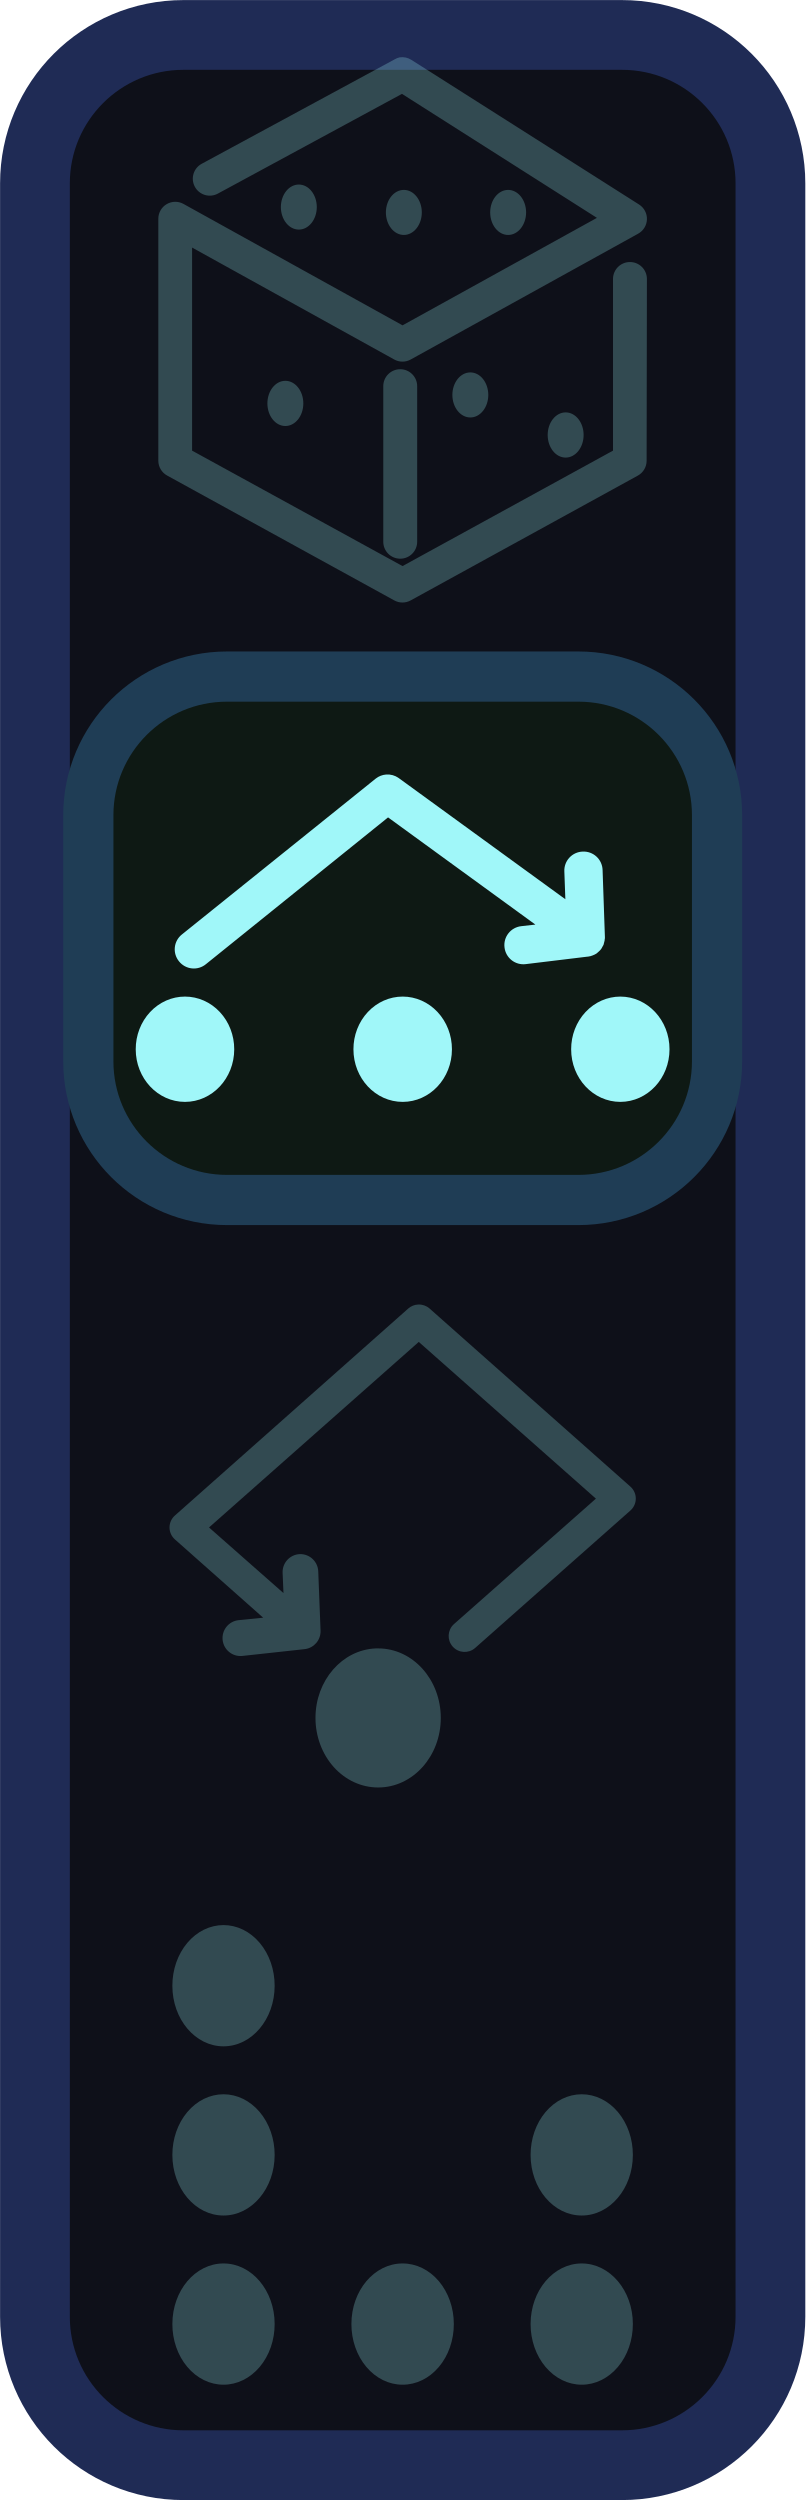
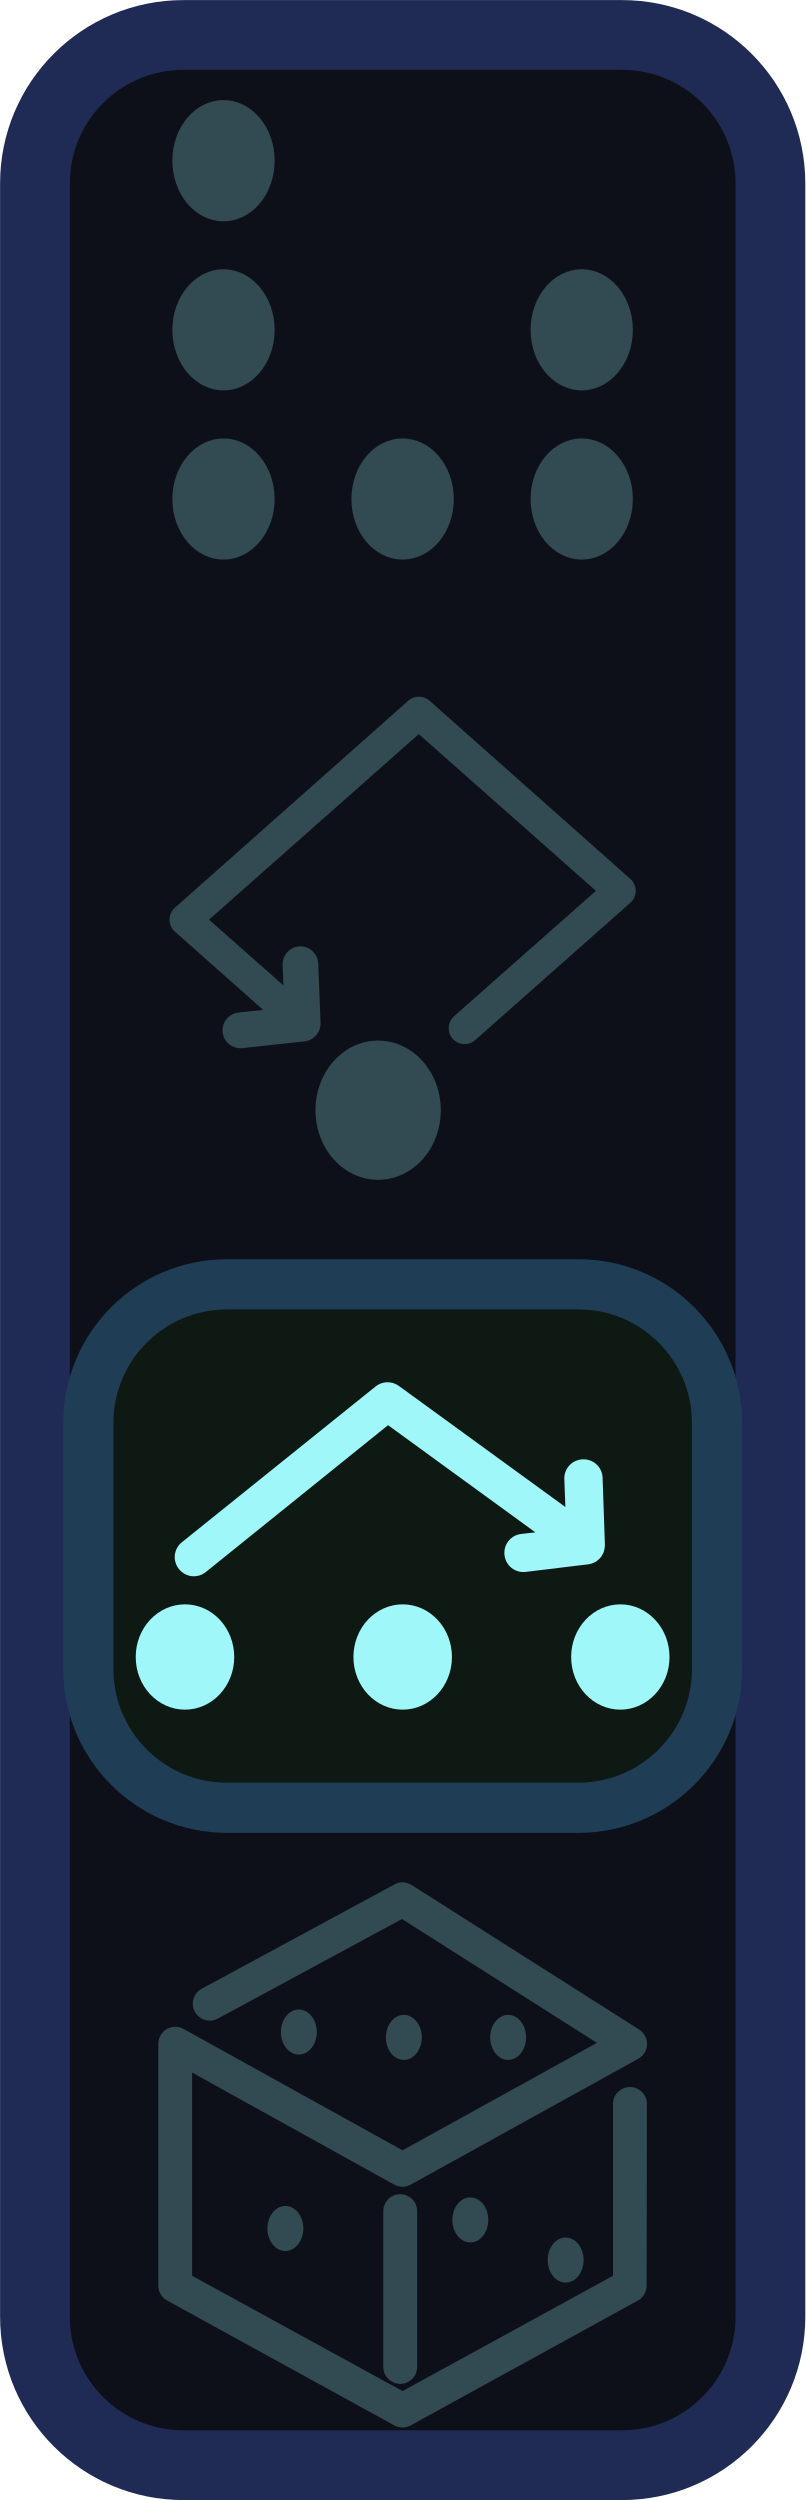
- <svg xmlns="http://www.w3.org/2000/svg" id="svg11048" version="1.1" viewBox="0 0 5.559 17.259" height="17.259mm" width="5.559mm">
+ <svg xmlns="http://www.w3.org/2000/svg" width="5.559mm" height="17.259mm" viewBox="0 0 5.559 17.259" version="1.1" id="svg11048">
  <defs id="defs11042" />
  <g id="layer1">
-     <rect style="font-variation-settings:normal;display:inline;vector-effect:none;fill:#0e1019;fill-opacity:1;fill-rule:evenodd;stroke:#1f2b55;stroke-width:0.963;stroke-linecap:round;stroke-linejoin:miter;stroke-miterlimit:4;stroke-dasharray:none;stroke-dashoffset:0;stroke-opacity:1;marker:none;paint-order:stroke markers fill;stop-color:#000000" id="rect5273" width="4.596" height="16.296" x="0.482" y="0.482" ry="0.784" rx="0.784" />
-     <rect ry="0.784" y="4.844" x="0.783" height="3.267" width="3.994" id="rect5275" style="font-variation-settings:normal;display:inline;vector-effect:none;fill:#0e1914;fill-opacity:1;fill-rule:evenodd;stroke:#1f3d55;stroke-width:0.693;stroke-linecap:round;stroke-linejoin:miter;stroke-miterlimit:4;stroke-dasharray:none;stroke-dashoffset:0;stroke-opacity:1;marker:none;paint-order:stroke fill markers;stop-color:#000000" rx="0.784" />
-     <path id="ellipse5325" style="color:#000000;font-variation-settings:normal;overflow:visible;opacity:0.25;mix-blend-mode:normal;vector-effect:none;fill:#a0f7f9;fill-opacity:1;fill-rule:evenodd;stroke:none;stroke-width:0.647;stroke-linecap:round;stroke-linejoin:round;stroke-miterlimit:4;stroke-dasharray:none;stroke-dashoffset:0;stroke-opacity:1;marker:none;paint-order:normal;stop-color:#000000" d="M 1.543,13.29 A 0.353,0.418 0 0 0 1.19,13.709 0.353,0.418 0 0 0 1.543,14.127 0.353,0.418 0 0 0 1.896,13.709 0.353,0.418 0 0 0 1.543,13.29 Z M 1.543,14.458 A 0.353,0.418 0 0 0 1.19,14.877 0.353,0.418 0 0 0 1.543,15.295 0.353,0.418 0 0 0 1.896,14.877 0.353,0.418 0 0 0 1.543,14.458 Z M 4.016,14.458 A 0.353,0.418 0 0 0 3.663,14.877 0.353,0.418 0 0 0 4.016,15.295 0.353,0.418 0 0 0 4.369,14.877 0.353,0.418 0 0 0 4.016,14.458 Z M 1.543,15.626 A 0.353,0.418 0 0 0 1.19,16.044 0.353,0.418 0 0 0 1.543,16.463 0.353,0.418 0 0 0 1.896,16.044 0.353,0.418 0 0 0 1.543,15.626 Z M 2.779,15.626 A 0.353,0.418 0 0 0 2.426,16.044 0.353,0.418 0 0 0 2.779,16.463 0.353,0.418 0 0 0 3.133,16.044 0.353,0.418 0 0 0 2.779,15.626 Z M 4.016,15.626 A 0.353,0.418 0 0 0 3.663,16.044 0.353,0.418 0 0 0 4.016,16.463 0.353,0.418 0 0 0 4.369,16.044 0.353,0.418 0 0 0 4.016,15.626 Z" />
-     <path id="ellipse5301" style="color:#000000;font-variation-settings:normal;overflow:visible;mix-blend-mode:normal;vector-effect:none;fill:#a0f7f9;fill-opacity:1;fill-rule:evenodd;stroke:none;stroke-width:0.234;stroke-linecap:round;stroke-linejoin:round;stroke-miterlimit:4;stroke-dasharray:none;stroke-dashoffset:0;stroke-opacity:1;marker:none;paint-order:normal;stop-color:#000000;opacity:0.25" d="M 2.912,1.466 A 0.124,0.156 0 0 1 2.788,1.622 0.124,0.156 0 0 1 2.664,1.466 0.124,0.156 0 0 1 2.788,1.311 0.124,0.156 0 0 1 2.912,1.466 M 3.632,1.466 A 0.124,0.156 0 0 1 3.508,1.622 0.124,0.156 0 0 1 3.384,1.466 0.124,0.156 0 0 1 3.508,1.311 0.124,0.156 0 0 1 3.632,1.466 M 2.187,1.429 A 0.124,0.156 0 0 1 2.063,1.585 0.124,0.156 0 0 1 1.939,1.429 0.124,0.156 0 0 1 2.063,1.274 0.124,0.156 0 0 1 2.187,1.429 M 4.029,3.003 A 0.124,0.156 0 0 1 3.905,3.159 0.124,0.156 0 0 1 3.781,3.003 0.124,0.156 0 0 1 3.905,2.847 0.124,0.156 0 0 1 4.029,3.003 M 3.371,2.726 A 0.124,0.156 0 0 1 3.247,2.882 0.124,0.156 0 0 1 3.123,2.726 0.124,0.156 0 0 1 3.247,2.571 0.124,0.156 0 0 1 3.371,2.726 M 2.094,2.785 A 0.124,0.156 0 0 1 1.97,2.941 0.124,0.156 0 0 1 1.846,2.785 0.124,0.156 0 0 1 1.97,2.629 0.124,0.156 0 0 1 2.094,2.785 M 2.763,2.549 A 0.117,0.117 0 0 0 2.646,2.666 V 3.74 A 0.117,0.117 0 0 0 2.763,3.857 0.117,0.117 0 0 0 2.88,3.74 V 2.666 A 0.117,0.117 0 0 0 2.763,2.549 Z M 2.759,0.396 A 0.117,0.117 0 0 0 2.724,0.41 L 1.392,1.131 A 0.117,0.117 0 0 0 1.345,1.289 0.117,0.117 0 0 0 1.505,1.336 L 2.775,0.648 4.121,1.504 2.779,2.246 1.267,1.408 A 0.117,0.117 0 0 0 1.093,1.51 V 3.182 A 0.117,0.117 0 0 0 1.154,3.283 L 2.722,4.145 A 0.117,0.117 0 0 0 2.835,4.145 L 4.404,3.283 A 0.117,0.117 0 0 0 4.464,3.182 L 4.466,1.924 A 0.117,0.117 0 0 0 4.349,1.809 0.117,0.117 0 0 0 4.232,1.924 V 3.111 L 2.779,3.908 1.326,3.111 V 1.709 L 2.722,2.482 A 0.117,0.117 0 0 0 2.835,2.482 L 4.406,1.613 A 0.117,0.117 0 0 0 4.412,1.412 L 2.841,0.414 A 0.117,0.117 0 0 0 2.759,0.396 Z" />
-     <path id="path961" style="color:#000000;font-style:normal;font-variant:normal;font-weight:normal;font-stretch:normal;font-size:medium;line-height:normal;font-family:sans-serif;font-variant-ligatures:normal;font-variant-position:normal;font-variant-caps:normal;font-variant-numeric:normal;font-variant-alternates:normal;font-variant-east-asian:normal;font-feature-settings:normal;font-variation-settings:normal;text-indent:0;text-align:start;text-decoration:none;text-decoration-line:none;text-decoration-style:solid;text-decoration-color:#000000;letter-spacing:normal;word-spacing:normal;text-transform:none;writing-mode:lr-tb;direction:ltr;text-orientation:mixed;dominant-baseline:auto;baseline-shift:baseline;text-anchor:start;white-space:normal;shape-padding:0;shape-margin:0;inline-size:0;clip-rule:nonzero;display:inline;overflow:visible;visibility:visible;opacity:1;isolation:auto;mix-blend-mode:normal;color-interpolation:sRGB;color-interpolation-filters:linearRGB;solid-color:#000000;solid-opacity:1;vector-effect:none;fill:#a0f7f9;fill-opacity:1;fill-rule:evenodd;stroke:none;stroke-width:0.263;stroke-linecap:round;stroke-linejoin:round;stroke-miterlimit:4;stroke-dasharray:none;stroke-dashoffset:0;stroke-opacity:1;marker:none;paint-order:normal;color-rendering:auto;image-rendering:auto;shape-rendering:auto;text-rendering:auto;enable-background:accumulate;stop-color:#000000" d="M 2.666,5.347 A 0.131,0.131 0 0 0 2.594,5.375 L 1.256,6.451 A 0.131,0.131 0 0 0 1.236,6.637 0.131,0.131 0 0 0 1.422,6.656 L 2.679,5.643 3.696,6.383 3.598,6.394 A 0.131,0.131 0 0 0 3.483,6.541 0.131,0.131 0 0 0 3.629,6.656 L 4.05,6.605 A 0.131,0.131 0 0 0 4.06,6.604 0.131,0.131 0 0 0 4.076,6.601 0.131,0.131 0 0 0 4.091,6.596 0.131,0.131 0 0 0 4.105,6.59 0.131,0.131 0 0 0 4.105,6.59 0.131,0.131 0 0 0 4.114,6.585 0.131,0.131 0 0 0 4.119,6.582 0.131,0.131 0 0 0 4.127,6.575 0.131,0.131 0 0 0 4.136,6.567 0.131,0.131 0 0 0 4.138,6.565 0.131,0.131 0 0 0 4.142,6.561 0.131,0.131 0 0 0 4.149,6.553 0.131,0.131 0 0 0 4.15,6.551 0.131,0.131 0 0 0 4.152,6.549 0.131,0.131 0 0 0 4.158,6.538 0.131,0.131 0 0 0 4.164,6.527 0.131,0.131 0 0 0 4.166,6.524 0.131,0.131 0 0 0 4.167,6.521 0.131,0.131 0 0 0 4.17,6.509 0.131,0.131 0 0 0 4.174,6.493 0.131,0.131 0 0 0 4.175,6.482 0.131,0.131 0 0 0 4.176,6.478 0.131,0.131 0 0 0 4.176,6.475 0.131,0.131 0 0 0 4.176,6.469 L 4.16,6.006 A 0.131,0.131 0 0 0 4.023,5.879 0.131,0.131 0 0 0 3.896,6.016 L 3.903,6.208 2.752,5.371 A 0.131,0.131 0 0 0 2.666,5.347 Z M 3.12,7.244 A 0.34,0.363 0 0 1 2.78,7.607 0.34,0.363 0 0 1 2.44,7.244 0.34,0.363 0 0 1 2.78,6.88 0.34,0.363 0 0 1 3.12,7.244 M 4.622,7.244 A 0.34,0.363 0 0 1 4.283,7.607 0.34,0.363 0 0 1 3.943,7.244 0.34,0.363 0 0 1 4.283,6.88 0.34,0.363 0 0 1 4.622,7.244 M 1.617,7.244 A 0.34,0.363 0 0 1 1.277,7.607 0.34,0.363 0 0 1 0.937,7.244 0.34,0.363 0 0 1 1.277,6.88 0.34,0.363 0 0 1 1.617,7.244" />
-     <path id="ellipse5317" style="color:#000000;font-variation-settings:normal;overflow:visible;opacity:0.25;mix-blend-mode:normal;vector-effect:none;fill:#a0f7f9;fill-opacity:1;fill-rule:evenodd;stroke:none;stroke-width:0.767;stroke-linecap:round;stroke-linejoin:round;stroke-miterlimit:4;stroke-dasharray:none;stroke-dashoffset:0;stroke-opacity:1;marker:none;paint-order:normal;stop-color:#000000" d="M 2.887,9.006 A 0.11,0.11 0 0 0 2.819,9.033 L 1.207,10.463 A 0.11,0.11 0 0 0 1.207,10.627 L 1.817,11.168 1.647,11.185 A 0.124,0.124 0 0 0 1.537,11.322 0.124,0.124 0 0 0 1.672,11.432 L 2.103,11.385 A 0.124,0.124 0 0 0 2.213,11.258 L 2.197,10.847 A 0.124,0.124 0 0 0 2.07,10.729 0.124,0.124 0 0 0 1.951,10.857 L 1.957,10.998 1.443,10.545 2.891,9.264 4.114,10.346 3.133,11.213 A 0.11,0.11 0 0 0 3.125,11.367 0.11,0.11 0 0 0 3.28,11.377 L 4.352,10.428 A 0.11,0.11 0 0 0 4.352,10.263 L 2.965,9.033 A 0.11,0.11 0 0 0 2.887,9.006 Z M 2.595,11.38 A 0.432,0.48 0 0 0 2.178,11.86 0.432,0.48 0 0 0 2.611,12.34 0.432,0.48 0 0 0 3.043,11.86 0.432,0.48 0 0 0 2.611,11.38 0.432,0.48 0 0 0 2.595,11.38 Z" />
+     <rect rx="0.784" ry="0.784" y="0.482" x="0.482" height="16.296" width="4.596" id="rect5273" style="font-variation-settings:normal;display:inline;vector-effect:none;fill:#0e1019;fill-opacity:1;fill-rule:evenodd;stroke:#1f2b55;stroke-width:0.963;stroke-linecap:round;stroke-linejoin:miter;stroke-miterlimit:4;stroke-dasharray:none;stroke-dashoffset:0;stroke-opacity:1;marker:none;paint-order:stroke markers fill;stop-color:#000000" />
+     <path d="M 1.543,0.691 A 0.353,0.418 0 0 0 1.19,1.109 0.353,0.418 0 0 0 1.543,1.528 0.353,0.418 0 0 0 1.896,1.109 0.353,0.418 0 0 0 1.543,0.691 Z M 1.543,1.859 A 0.353,0.418 0 0 0 1.19,2.277 0.353,0.418 0 0 0 1.543,2.695 0.353,0.418 0 0 0 1.896,2.277 0.353,0.418 0 0 0 1.543,1.859 Z M 4.016,1.859 A 0.353,0.418 0 0 0 3.663,2.277 0.353,0.418 0 0 0 4.016,2.695 0.353,0.418 0 0 0 4.369,2.277 0.353,0.418 0 0 0 4.016,1.859 Z M 1.543,3.027 A 0.353,0.418 0 0 0 1.19,3.445 0.353,0.418 0 0 0 1.543,3.863 0.353,0.418 0 0 0 1.896,3.445 0.353,0.418 0 0 0 1.543,3.027 Z M 2.779,3.027 A 0.353,0.418 0 0 0 2.426,3.445 0.353,0.418 0 0 0 2.779,3.863 0.353,0.418 0 0 0 3.133,3.445 0.353,0.418 0 0 0 2.779,3.027 Z M 4.016,3.027 A 0.353,0.418 0 0 0 3.663,3.445 0.353,0.418 0 0 0 4.016,3.863 0.353,0.418 0 0 0 4.369,3.445 0.353,0.418 0 0 0 4.016,3.027 Z" style="color:#000000;font-variation-settings:normal;overflow:visible;opacity:0.25;mix-blend-mode:normal;vector-effect:none;fill:#a0f7f9;fill-opacity:1;fill-rule:evenodd;stroke:none;stroke-width:0.647;stroke-linecap:round;stroke-linejoin:round;stroke-miterlimit:4;stroke-dasharray:none;stroke-dashoffset:0;stroke-opacity:1;marker:none;paint-order:normal;stop-color:#000000" id="ellipse5325" />
+     <path d="M 2.912,14.066 A 0.124,0.156 0 0 1 2.788,14.221 0.124,0.156 0 0 1 2.664,14.066 0.124,0.156 0 0 1 2.788,13.91 0.124,0.156 0 0 1 2.912,14.066 M 3.632,14.066 A 0.124,0.156 0 0 1 3.508,14.221 0.124,0.156 0 0 1 3.384,14.066 0.124,0.156 0 0 1 3.508,13.91 0.124,0.156 0 0 1 3.632,14.066 M 2.187,14.028 A 0.124,0.156 0 0 1 2.063,14.184 0.124,0.156 0 0 1 1.939,14.028 0.124,0.156 0 0 1 2.063,13.873 0.124,0.156 0 0 1 2.187,14.028 M 4.029,15.602 A 0.124,0.156 0 0 1 3.905,15.758 0.124,0.156 0 0 1 3.781,15.602 0.124,0.156 0 0 1 3.905,15.447 0.124,0.156 0 0 1 4.029,15.602 M 3.371,15.326 A 0.124,0.156 0 0 1 3.247,15.481 0.124,0.156 0 0 1 3.123,15.326 0.124,0.156 0 0 1 3.247,15.17 0.124,0.156 0 0 1 3.371,15.326 M 2.094,15.384 A 0.124,0.156 0 0 1 1.97,15.54 0.124,0.156 0 0 1 1.846,15.384 0.124,0.156 0 0 1 1.97,15.229 0.124,0.156 0 0 1 2.094,15.384 M 2.763,15.148 A 0.117,0.117 0 0 0 2.646,15.265 V 16.339 A 0.117,0.117 0 0 0 2.763,16.457 0.117,0.117 0 0 0 2.88,16.339 V 15.265 A 0.117,0.117 0 0 0 2.763,15.148 Z M 2.759,12.996 A 0.117,0.117 0 0 0 2.724,13.009 L 1.392,13.73 A 0.117,0.117 0 0 0 1.345,13.888 0.117,0.117 0 0 0 1.505,13.935 L 2.775,13.248 4.121,14.103 2.779,14.845 1.267,14.007 A 0.117,0.117 0 0 0 1.093,14.109 V 15.781 A 0.117,0.117 0 0 0 1.154,15.882 L 2.722,16.744 A 0.117,0.117 0 0 0 2.835,16.744 L 4.404,15.882 A 0.117,0.117 0 0 0 4.464,15.781 L 4.466,14.523 A 0.117,0.117 0 0 0 4.349,14.408 0.117,0.117 0 0 0 4.232,14.523 V 15.711 L 2.779,16.507 1.326,15.711 V 14.308 L 2.722,15.082 A 0.117,0.117 0 0 0 2.835,15.082 L 4.406,14.213 A 0.117,0.117 0 0 0 4.412,14.011 L 2.841,13.013 A 0.117,0.117 0 0 0 2.759,12.996 Z" style="color:#000000;font-variation-settings:normal;overflow:visible;opacity:0.25;mix-blend-mode:normal;vector-effect:none;fill:#a0f7f9;fill-opacity:1;fill-rule:evenodd;stroke:none;stroke-width:0.234;stroke-linecap:round;stroke-linejoin:round;stroke-miterlimit:4;stroke-dasharray:none;stroke-dashoffset:0;stroke-opacity:1;marker:none;paint-order:normal;stop-color:#000000" id="ellipse5301" />
+     <g transform="translate(-3.3333335e-8,4.195776)" id="g848">
+       <rect ry="0.784" y="4.844" x="0.783" height="3.267" width="3.994" id="rect5275" style="font-variation-settings:normal;display:inline;vector-effect:none;fill:#0e1914;fill-opacity:1;fill-rule:evenodd;stroke:#1f3d55;stroke-width:0.693;stroke-linecap:round;stroke-linejoin:miter;stroke-miterlimit:4;stroke-dasharray:none;stroke-dashoffset:0;stroke-opacity:1;marker:none;paint-order:stroke fill markers;stop-color:#000000" rx="0.784" />
+       <path id="path961" style="color:#000000;font-style:normal;font-variant:normal;font-weight:normal;font-stretch:normal;font-size:medium;line-height:normal;font-family:sans-serif;font-variant-ligatures:normal;font-variant-position:normal;font-variant-caps:normal;font-variant-numeric:normal;font-variant-alternates:normal;font-variant-east-asian:normal;font-feature-settings:normal;font-variation-settings:normal;text-indent:0;text-align:start;text-decoration:none;text-decoration-line:none;text-decoration-style:solid;text-decoration-color:#000000;letter-spacing:normal;word-spacing:normal;text-transform:none;writing-mode:lr-tb;direction:ltr;text-orientation:mixed;dominant-baseline:auto;baseline-shift:baseline;text-anchor:start;white-space:normal;shape-padding:0;shape-margin:0;inline-size:0;clip-rule:nonzero;display:inline;overflow:visible;visibility:visible;opacity:1;isolation:auto;mix-blend-mode:normal;color-interpolation:sRGB;color-interpolation-filters:linearRGB;solid-color:#000000;solid-opacity:1;vector-effect:none;fill:#a0f7f9;fill-opacity:1;fill-rule:evenodd;stroke:none;stroke-width:0.263;stroke-linecap:round;stroke-linejoin:round;stroke-miterlimit:4;stroke-dasharray:none;stroke-dashoffset:0;stroke-opacity:1;marker:none;paint-order:normal;color-rendering:auto;image-rendering:auto;shape-rendering:auto;text-rendering:auto;enable-background:accumulate;stop-color:#000000" d="M 2.666,5.347 A 0.131,0.131 0 0 0 2.594,5.375 L 1.256,6.451 A 0.131,0.131 0 0 0 1.236,6.637 0.131,0.131 0 0 0 1.422,6.656 L 2.679,5.643 3.696,6.383 3.598,6.394 A 0.131,0.131 0 0 0 3.483,6.541 0.131,0.131 0 0 0 3.629,6.656 L 4.05,6.605 A 0.131,0.131 0 0 0 4.06,6.604 0.131,0.131 0 0 0 4.076,6.601 0.131,0.131 0 0 0 4.091,6.596 0.131,0.131 0 0 0 4.105,6.59 0.131,0.131 0 0 0 4.105,6.59 0.131,0.131 0 0 0 4.114,6.585 0.131,0.131 0 0 0 4.119,6.582 0.131,0.131 0 0 0 4.127,6.575 0.131,0.131 0 0 0 4.136,6.567 0.131,0.131 0 0 0 4.138,6.565 0.131,0.131 0 0 0 4.142,6.561 0.131,0.131 0 0 0 4.149,6.553 0.131,0.131 0 0 0 4.15,6.551 0.131,0.131 0 0 0 4.152,6.549 0.131,0.131 0 0 0 4.158,6.538 0.131,0.131 0 0 0 4.164,6.527 0.131,0.131 0 0 0 4.166,6.524 0.131,0.131 0 0 0 4.167,6.521 0.131,0.131 0 0 0 4.17,6.509 0.131,0.131 0 0 0 4.174,6.493 0.131,0.131 0 0 0 4.175,6.482 0.131,0.131 0 0 0 4.176,6.478 0.131,0.131 0 0 0 4.176,6.475 0.131,0.131 0 0 0 4.176,6.469 L 4.16,6.006 A 0.131,0.131 0 0 0 4.023,5.879 0.131,0.131 0 0 0 3.896,6.016 L 3.903,6.208 2.752,5.371 A 0.131,0.131 0 0 0 2.666,5.347 Z M 3.12,7.244 A 0.34,0.363 0 0 1 2.78,7.607 0.34,0.363 0 0 1 2.44,7.244 0.34,0.363 0 0 1 2.78,6.88 0.34,0.363 0 0 1 3.12,7.244 M 4.622,7.244 A 0.34,0.363 0 0 1 4.283,7.607 0.34,0.363 0 0 1 3.943,7.244 0.34,0.363 0 0 1 4.283,6.88 0.34,0.363 0 0 1 4.622,7.244 M 1.617,7.244 A 0.34,0.363 0 0 1 1.277,7.607 0.34,0.363 0 0 1 0.937,7.244 0.34,0.363 0 0 1 1.277,6.88 0.34,0.363 0 0 1 1.617,7.244" />
+     </g>
+     <path d="M 2.887,4.81 A 0.11,0.11 0 0 0 2.819,4.837 L 1.207,6.267 A 0.11,0.11 0 0 0 1.207,6.431 L 1.817,6.972 1.647,6.99 A 0.124,0.124 0 0 0 1.537,7.127 0.124,0.124 0 0 0 1.672,7.236 L 2.103,7.189 A 0.124,0.124 0 0 0 2.213,7.062 L 2.197,6.652 A 0.124,0.124 0 0 0 2.07,6.533 0.124,0.124 0 0 0 1.951,6.661 L 1.957,6.803 1.443,6.349 2.891,5.068 4.114,6.15 3.133,7.017 A 0.11,0.11 0 0 0 3.125,7.171 0.11,0.11 0 0 0 3.28,7.181 L 4.352,6.232 A 0.11,0.11 0 0 0 4.352,6.068 L 2.965,4.837 A 0.11,0.11 0 0 0 2.887,4.81 Z M 2.595,7.184 A 0.432,0.48 0 0 0 2.178,7.664 0.432,0.48 0 0 0 2.611,8.145 0.432,0.48 0 0 0 3.043,7.664 0.432,0.48 0 0 0 2.611,7.184 0.432,0.48 0 0 0 2.595,7.184 Z" style="color:#000000;font-variation-settings:normal;overflow:visible;opacity:0.25;mix-blend-mode:normal;vector-effect:none;fill:#a0f7f9;fill-opacity:1;fill-rule:evenodd;stroke:none;stroke-width:0.767;stroke-linecap:round;stroke-linejoin:round;stroke-miterlimit:4;stroke-dasharray:none;stroke-dashoffset:0;stroke-opacity:1;marker:none;paint-order:normal;stop-color:#000000" id="ellipse5317" />
  </g>
</svg>
